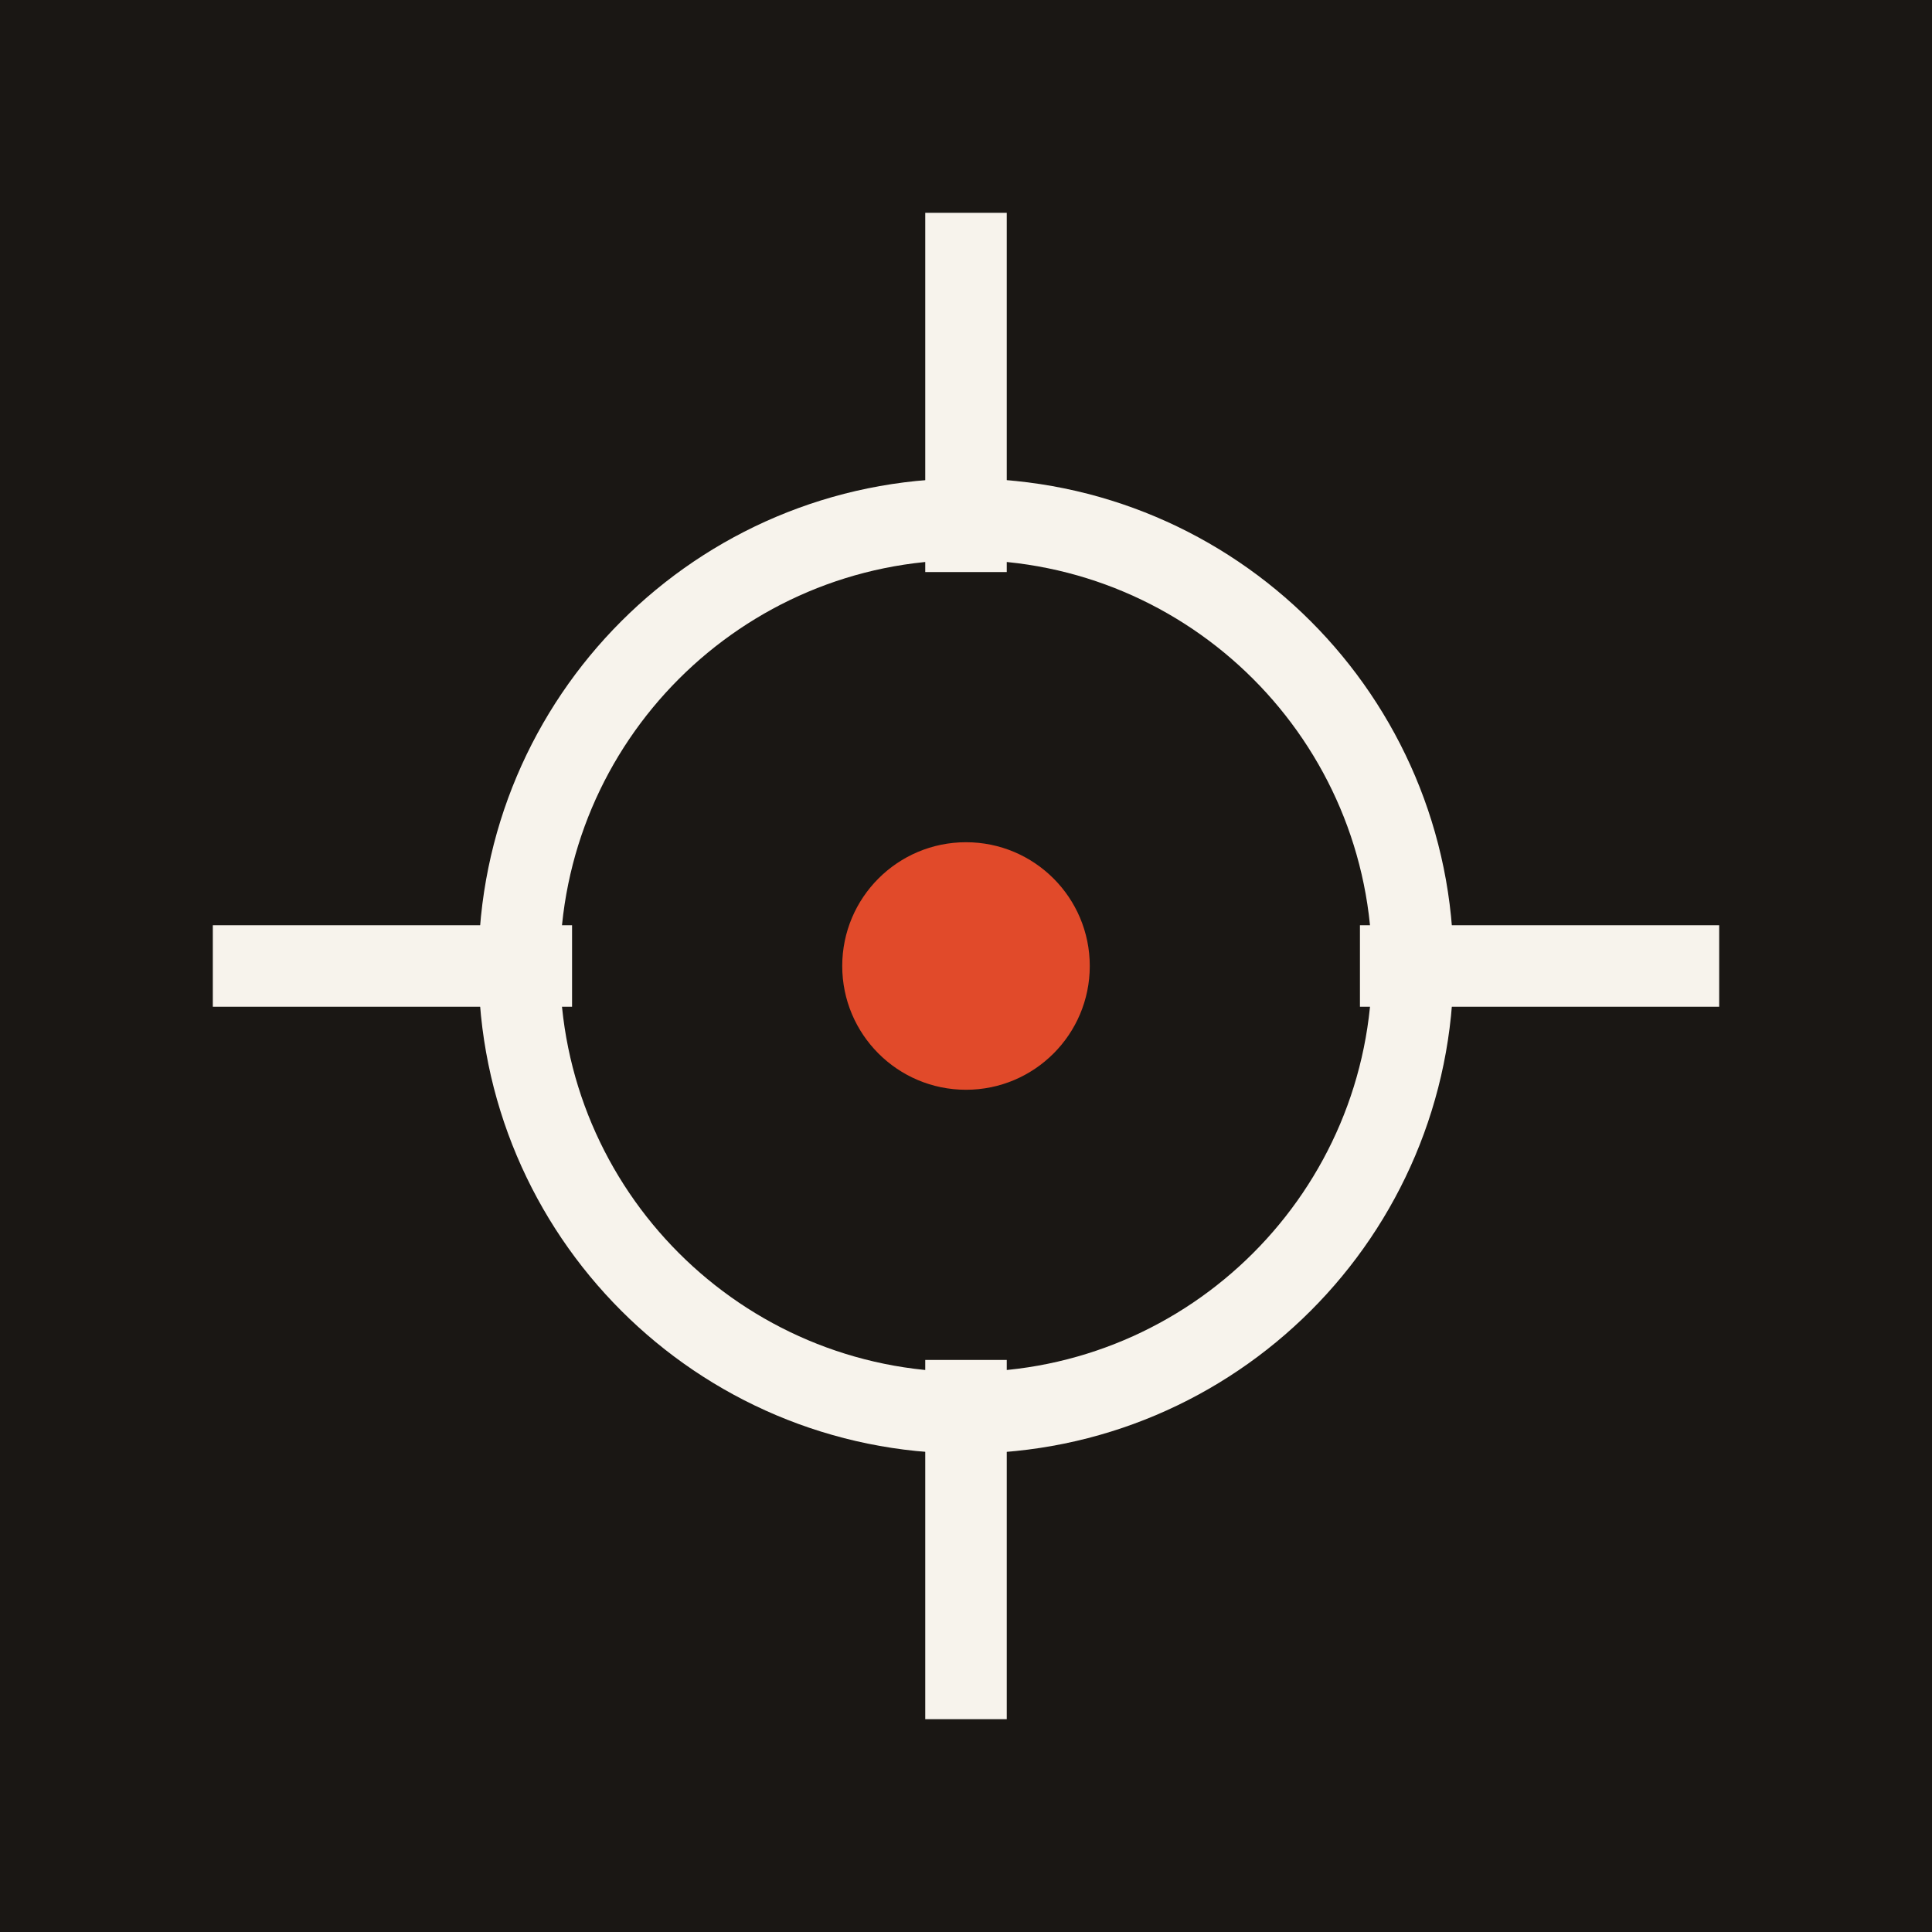
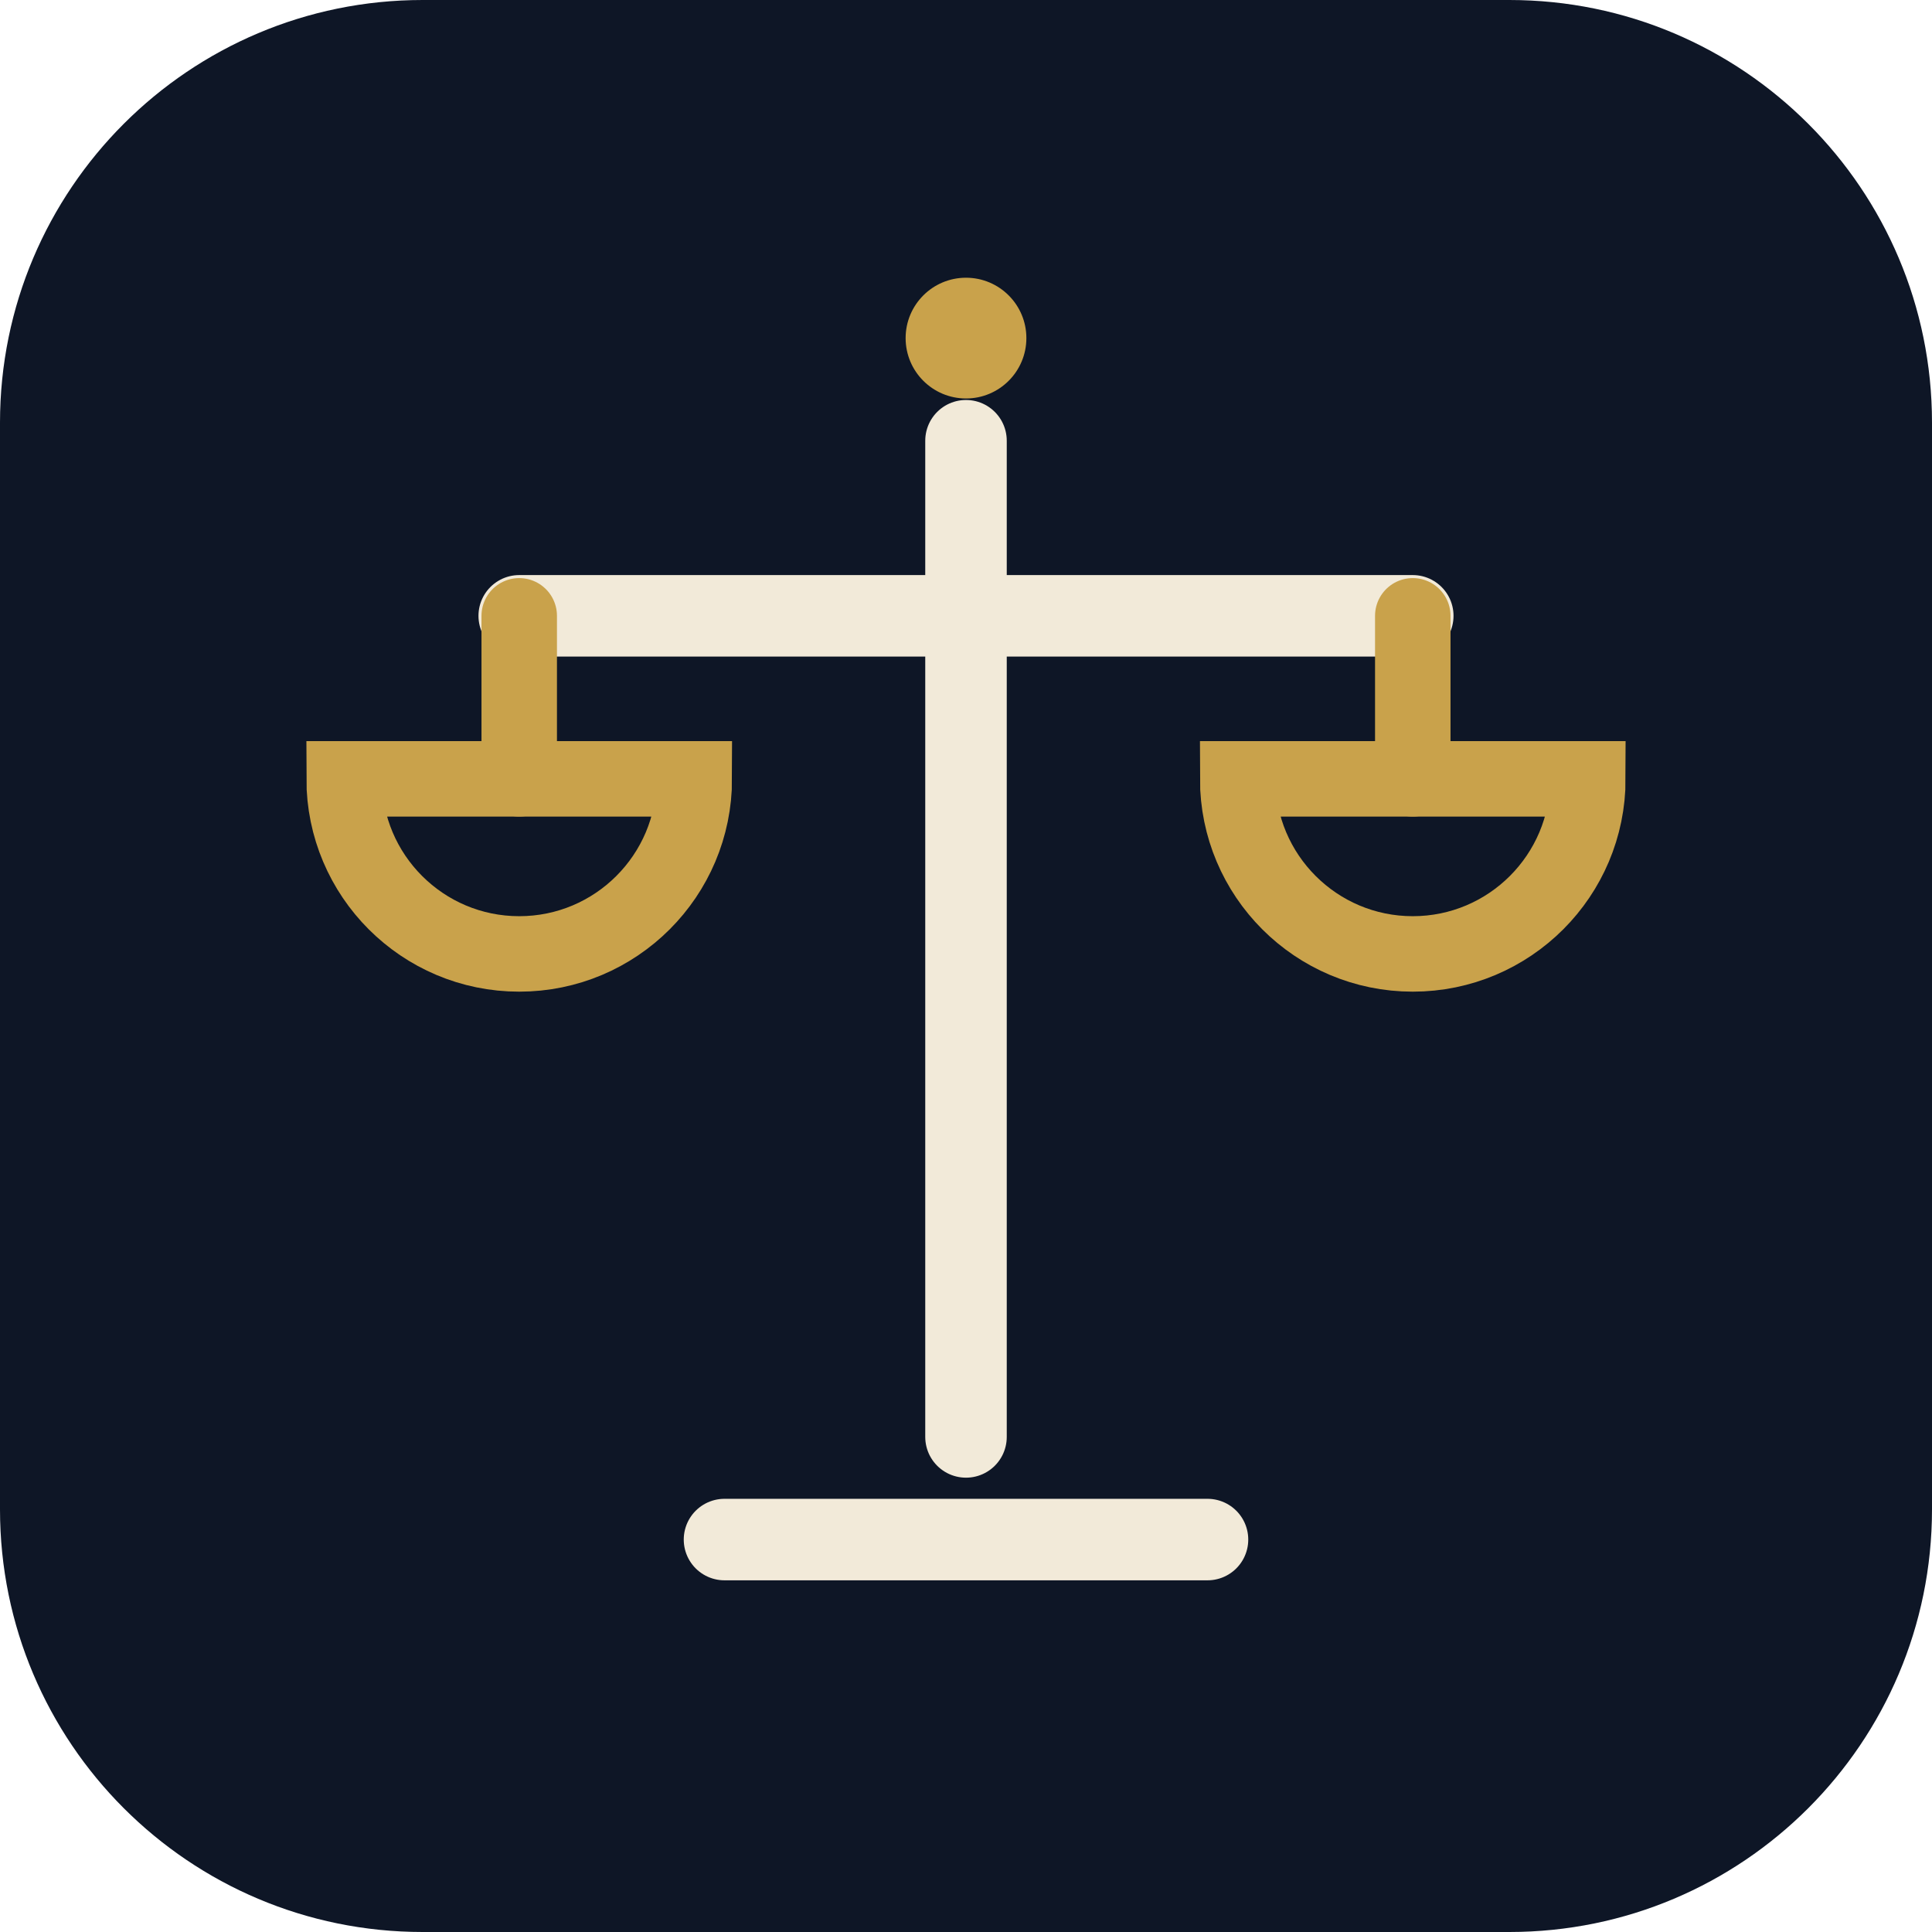
<svg xmlns="http://www.w3.org/2000/svg" viewBox="0 0 32 32">
-   <rect width="32" height="32" fill="#1A1714" />
-   <circle cx="16" cy="16" r="7.4" fill="none" stroke="#F7F3EC" stroke-width="1.35" />
-   <path d="M16 4.2v4.6M16 23.2V27.8M4.2 16h4.6M23.2 16h4.6" stroke="#F7F3EC" stroke-width="1.35" stroke-linecap="square" />
-   <circle cx="16" cy="16" r="2.05" fill="#E14A2A" />
+   <rect width="32" height="32" rx="7" fill="#0E1626" />
+   <g stroke="#F2EAD9" stroke-width="1.35" stroke-linecap="round" stroke-linejoin="round" fill="none">
+     <path d="M16 7.3v16.5" />
+     <path d="M12 25.5h8" />
+     <path d="M8.6 10.2h14.8" />
+     <circle cx="16" cy="5.6" r="1" fill="#C9A24B" stroke="none" />
+   </g>
+   <g stroke="#C9A24B" stroke-width="1.25" stroke-linecap="round" fill="none">
+     <path d="M8.6 10.2v2.7M23.4 10.2v2.7" />
+     <path d="M5.7 12.9h5.8a2.9 2.9 0 0 1-5.8 0Z" />
+     <path d="M20.5 12.9h5.8a2.9 2.9 0 0 1-5.8 0Z" />
+   </g>
</svg>
